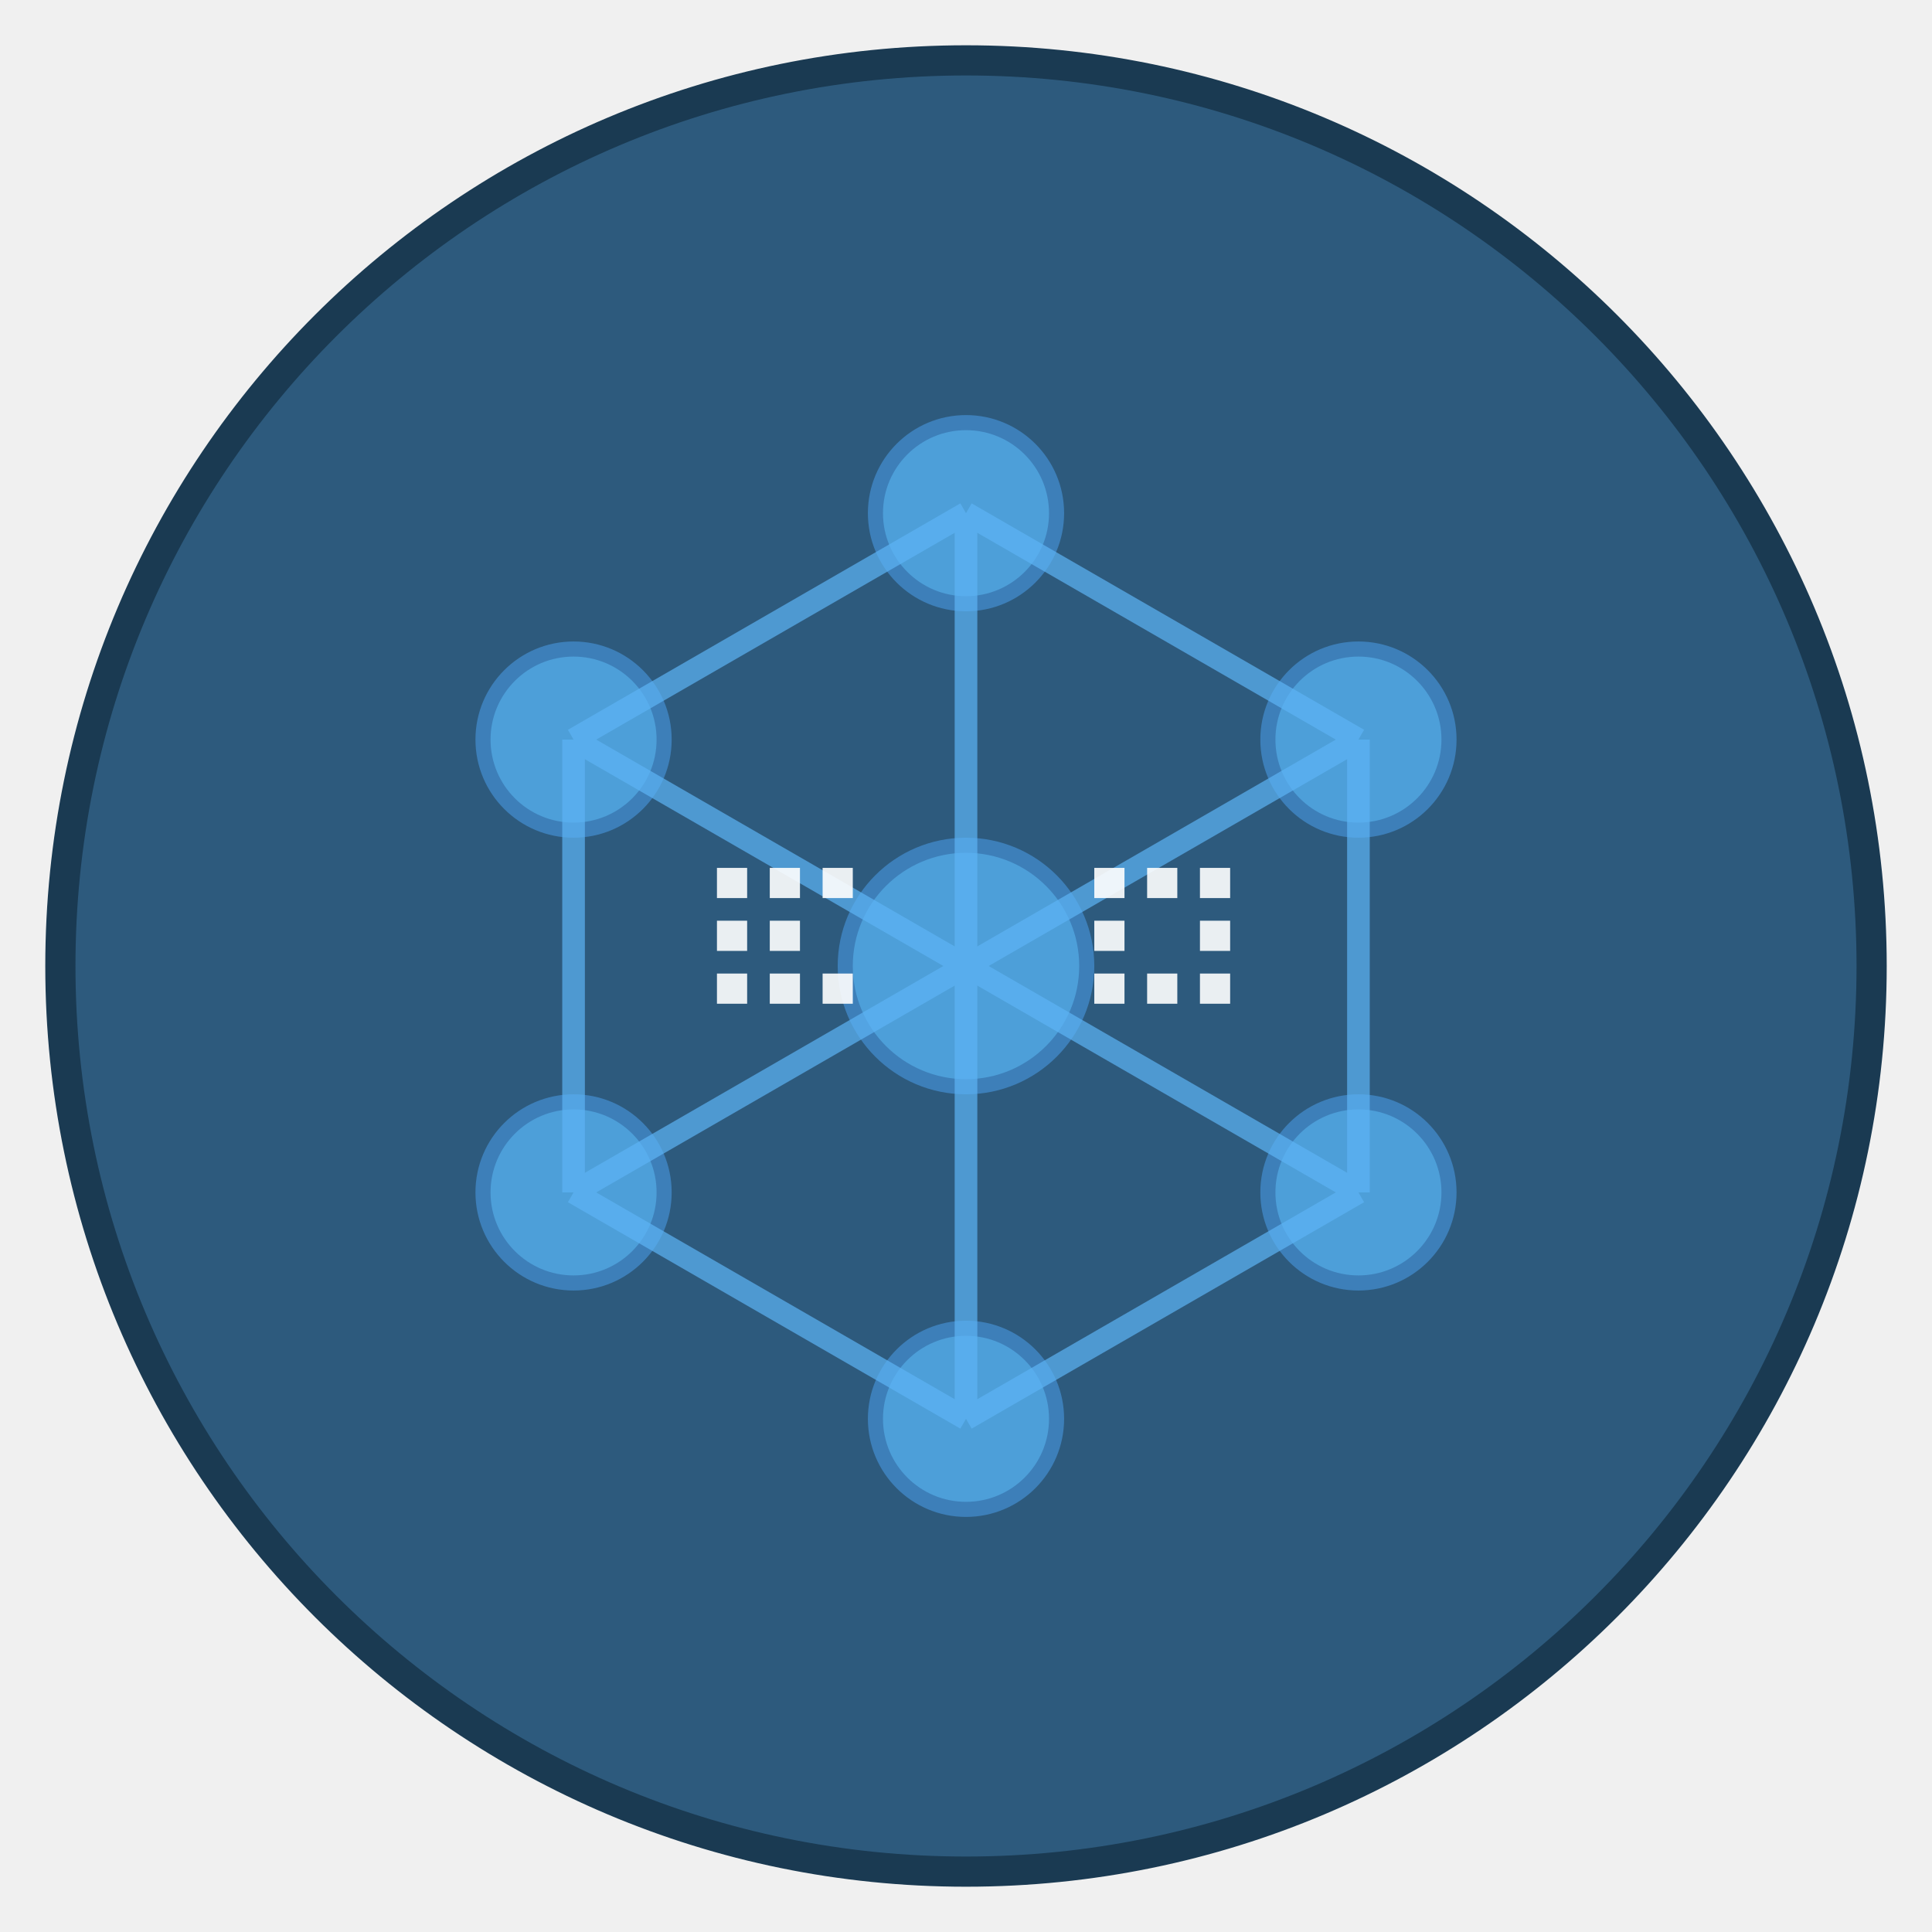
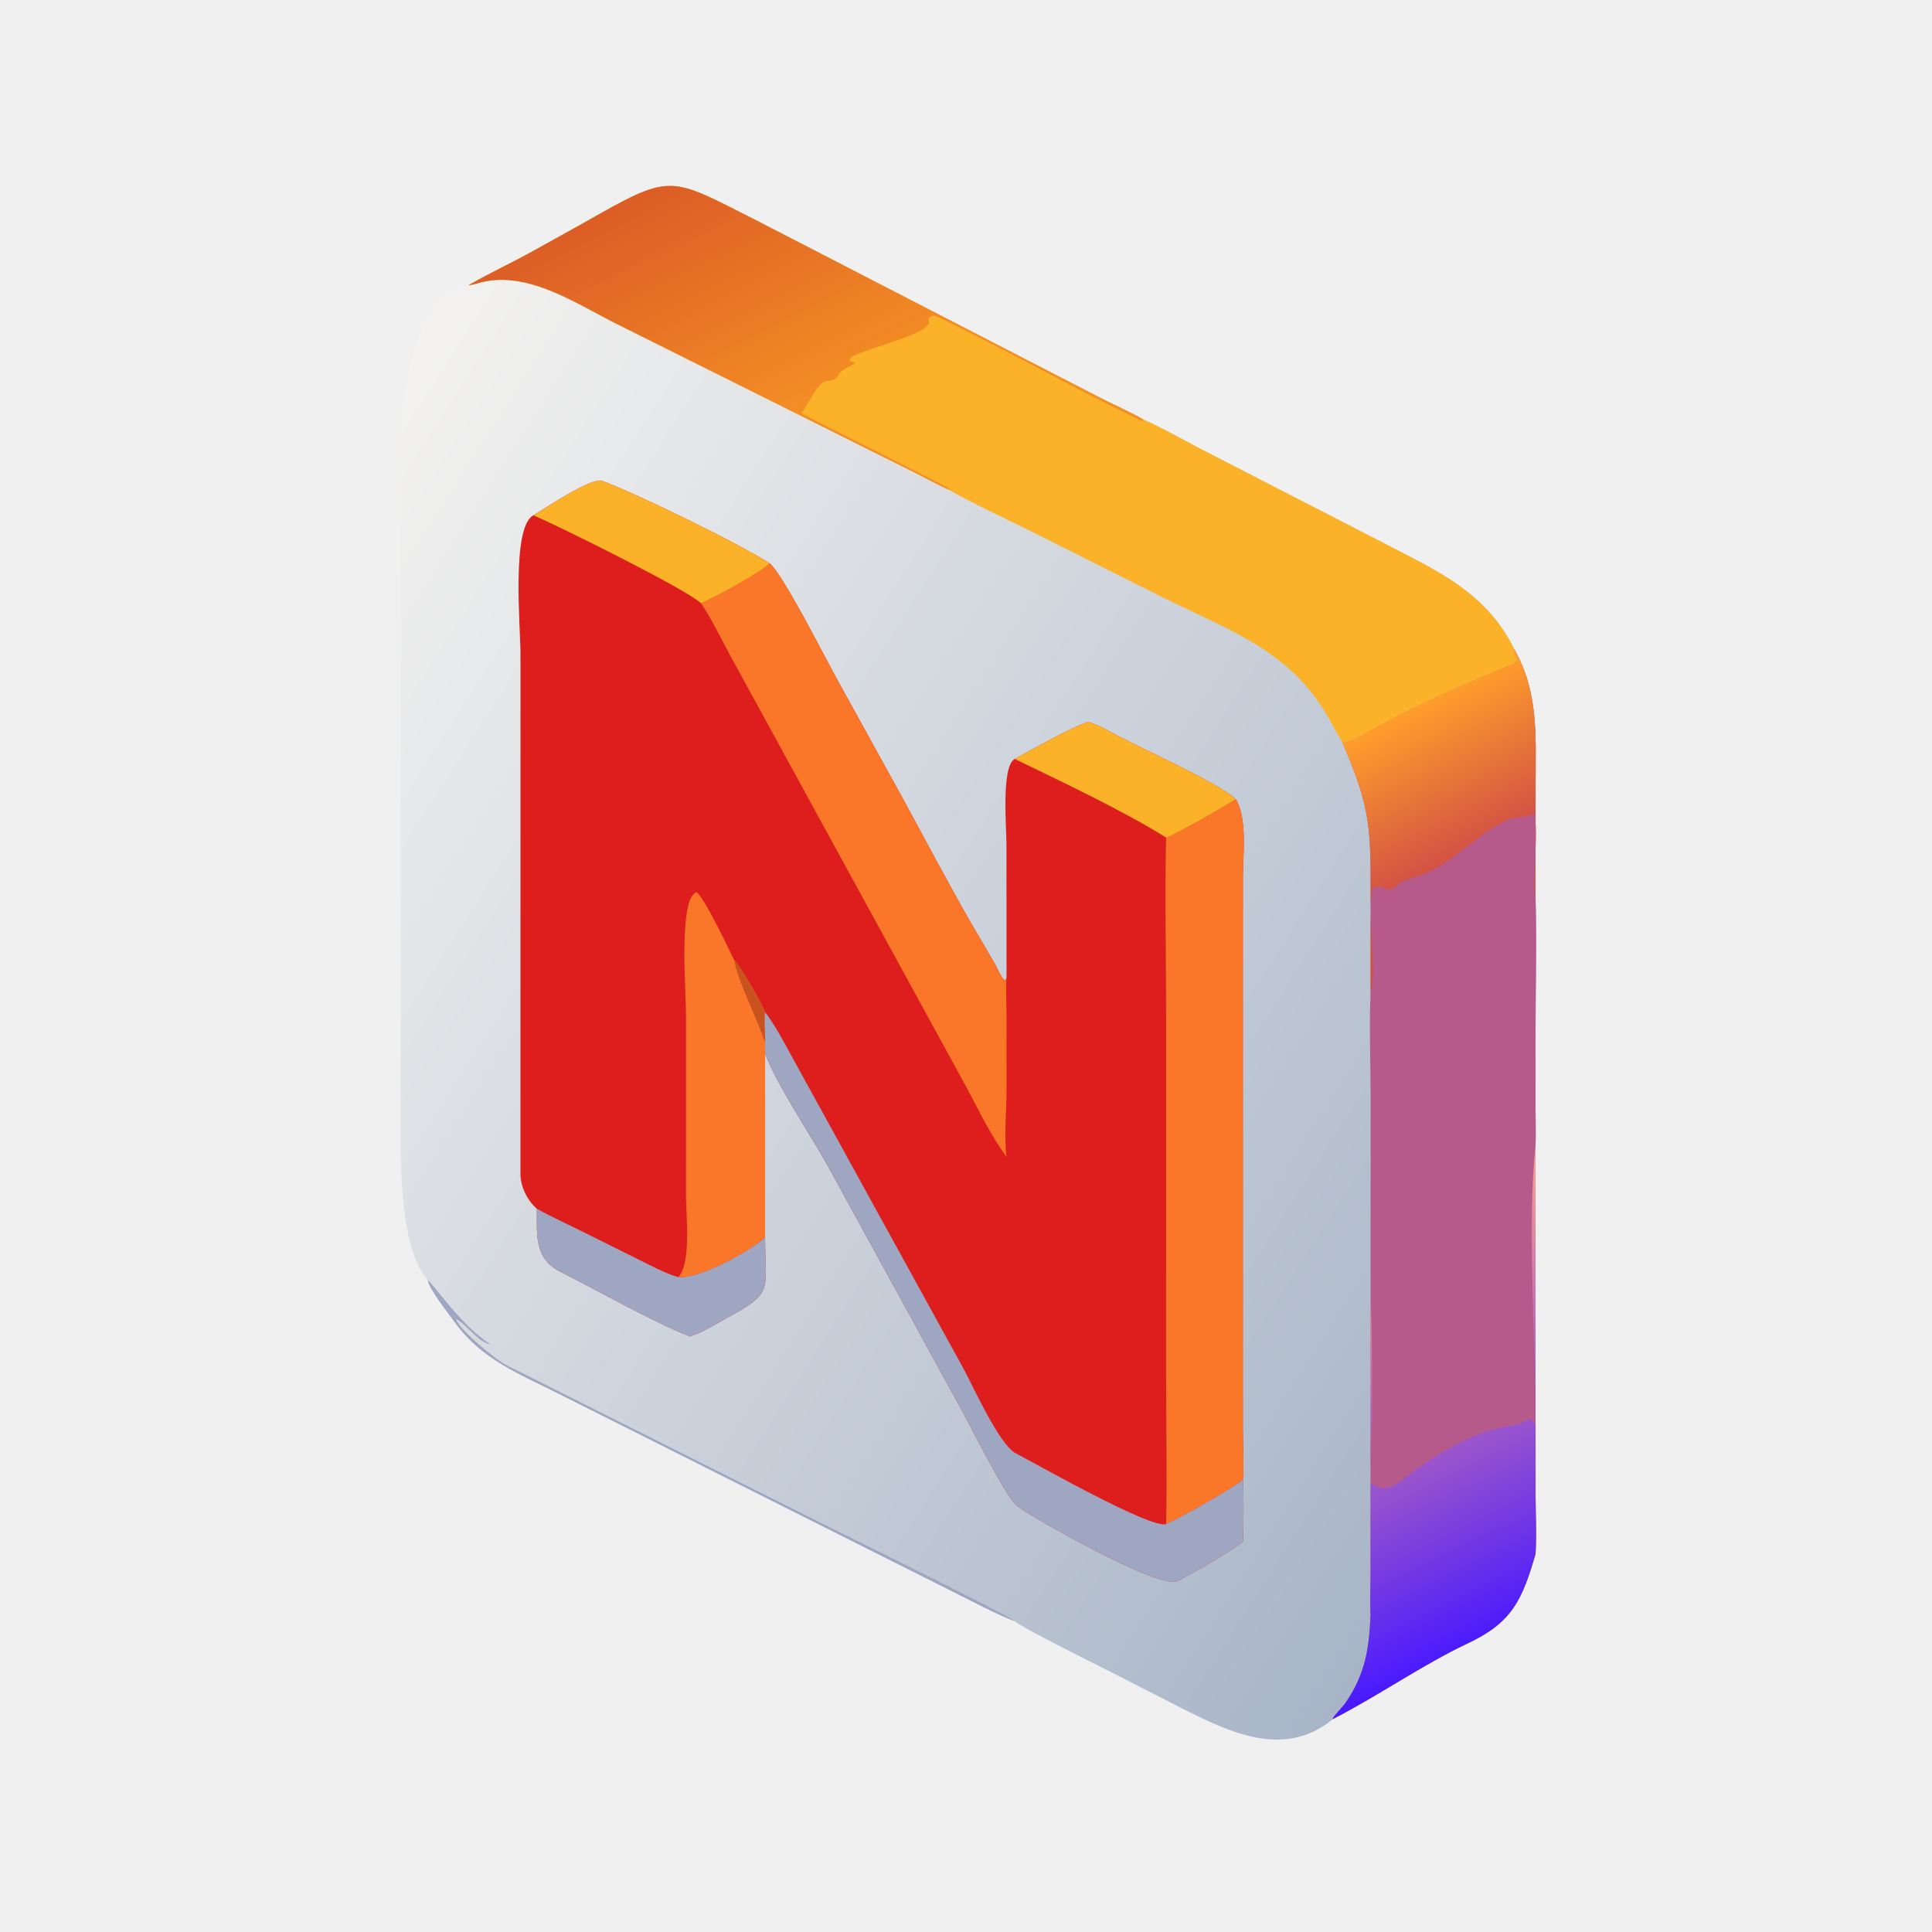
- <svg xmlns="http://www.w3.org/2000/svg" width="256" height="256" viewBox="0 0 256 256">
-   <circle cx="128" cy="128" r="120" fill="#2d5a7d" stroke="#1a3a52" stroke-width="4" />
-   <g fill="#4d9fd9" stroke="#3d7fb9" stroke-width="2">
-     <circle cx="128" cy="128" r="16" />
-     <circle cx="128" cy="68" r="12" />
-     <circle cx="180" cy="98" r="12" />
-     <circle cx="180" cy="158" r="12" />
-     <circle cx="128" cy="188" r="12" />
-     <circle cx="76" cy="158" r="12" />
-     <circle cx="76" cy="98" r="12" />
-   </g>
-   <g stroke="#5db3f5" stroke-width="3" opacity="0.7" fill="none">
-     <line x1="128" y1="128" x2="128" y2="68" />
-     <line x1="128" y1="128" x2="180" y2="98" />
-     <line x1="128" y1="128" x2="180" y2="158" />
-     <line x1="128" y1="128" x2="128" y2="188" />
-     <line x1="128" y1="128" x2="76" y2="158" />
-     <line x1="128" y1="128" x2="76" y2="98" />
-     <line x1="128" y1="68" x2="180" y2="98" />
-     <line x1="180" y1="98" x2="180" y2="158" />
-     <line x1="180" y1="158" x2="128" y2="188" />
-     <line x1="128" y1="188" x2="76" y2="158" />
-     <line x1="76" y1="158" x2="76" y2="98" />
-     <line x1="76" y1="98" x2="128" y2="68" />
-   </g>
-   <g fill="#ffffff" opacity="0.9">
-     <rect x="95" y="115" width="4" height="4" />
-     <rect x="102" y="115" width="4" height="4" />
-     <rect x="109" y="115" width="4" height="4" />
-     <rect x="95" y="122" width="4" height="4" />
-     <rect x="102" y="122" width="4" height="4" />
-     <rect x="95" y="129" width="4" height="4" />
-     <rect x="102" y="129" width="4" height="4" />
-     <rect x="109" y="129" width="4" height="4" />
-     <rect x="145" y="115" width="4" height="4" />
-     <rect x="152" y="115" width="4" height="4" />
-     <rect x="159" y="115" width="4" height="4" />
-     <rect x="145" y="122" width="4" height="4" />
-     <rect x="159" y="122" width="4" height="4" />
-     <rect x="145" y="129" width="4" height="4" />
-     <rect x="152" y="129" width="4" height="4" />
-     <rect x="159" y="129" width="4" height="4" />
-   </g>
+ <svg xmlns="http://www.w3.org/2000/svg" height="512" preserveAspectRatio="none" style="display: block;" version="1.1" viewBox="0 0 2048 2048" width="512">
+   <defs>
+     <linearGradient gradientUnits="userSpaceOnUse" id="Gradient1" x1="693.839" x2="818.544" y1="198.674" y2="452.457">
+       <stop class="stop0" offset="0" stop-color="rgb(220,93,38)" stop-opacity="1" />
+       <stop class="stop1" offset="1" stop-color="rgb(244,142,36)" stop-opacity="1" />
+     </linearGradient>
+     <linearGradient gradientUnits="userSpaceOnUse" id="Gradient2" x1="1495.91" x2="1570.42" y1="750.669" y2="893.889">
+       <stop class="stop0" offset="0" stop-color="rgb(255,158,43)" stop-opacity="1" />
+       <stop class="stop1" offset="1" stop-color="rgb(211,82,68)" stop-opacity="1" />
+     </linearGradient>
+     <linearGradient gradientUnits="userSpaceOnUse" id="Gradient3" x1="1420.53" x2="1618.66" y1="1316.31" y2="1720.09">
+       <stop class="stop0" offset="0" stop-color="rgb(255,161,138)" stop-opacity="1" />
+       <stop class="stop1" offset="1" stop-color="rgb(73,25,255)" stop-opacity="1" />
+     </linearGradient>
+     <linearGradient gradientUnits="userSpaceOnUse" id="Gradient4" x1="1616.65" x2="265" y1="1503.12" y2="637.106">
+       <stop class="stop0" offset="0" stop-color="rgb(168,181,200)" stop-opacity="1" />
+       <stop class="stop1" offset="1" stop-color="rgb(243,242,240)" stop-opacity="1" />
+     </linearGradient>
+   </defs>
+   <path d="M 496.351 302.506 C 519.181 289.291 540.98 279.391 563.78 266.811 L 618.518 236.411 C 713.23 182.573 707.677 186.105 802.667 234.076 L 1166.22 421.621 C 1176.16 426.824 1203.97 439.531 1211.82 444.62 C 1229.4 452.15 1255.46 466.75 1272.86 475.906 L 1488.18 586.656 C 1537.51 612.142 1579.42 635.701 1605.27 688.296 C 1631.18 734.248 1627.8 780.231 1627.8 830.809 L 1627.73 950.505 C 1629.3 998.076 1627.66 1053.91 1627.69 1102.4 L 1627.75 1176.3 C 1627.76 1186.34 1628.32 1204.14 1627.73 1213.48 L 1627.78 1587.95 C 1627.9 1609.03 1628.88 1625.65 1627.73 1647.23 C 1613.44 1696.15 1603.03 1719.93 1555.24 1742.33 C 1509.39 1763.83 1458.74 1798.95 1412.45 1822.47 C 1412.27 1822.71 1412.09 1822.95 1411.91 1823.19 C 1362.3 1862.75 1307.58 1838.18 1258.35 1813.65 L 1183.71 1775.54 C 1170.68 1768.81 1080.98 1724.51 1075.65 1718.45 C 1056.71 1711.56 1027.12 1695.69 1008.09 1686.23 L 591.275 1476.94 C 549.942 1456.16 510.381 1440.88 482.281 1401.95 C 476.392 1393.79 454.06 1365.5 453.526 1356.99 C 424.938 1324.96 424.82 1242.04 424.863 1202.41 L 424.858 467.235 C 424.857 420.782 438.447 315.123 496.351 302.506 z" fill="url(#Gradient4)" transform="translate(0,0)" />
+   <path d="M 1422.62 786.233 L 1423.86 786.092 L 1425.44 786.98 C 1434.04 785.147 1454.92 772.871 1463.69 768.168 C 1509.04 743.849 1555.4 723.382 1602.95 703.839 C 1614.69 699.014 1602.53 696.277 1605.27 688.296 C 1631.18 734.248 1627.8 780.231 1627.8 830.809 L 1627.73 950.505 C 1629.3 998.076 1627.66 1053.91 1627.69 1102.4 L 1627.75 1176.3 C 1627.76 1186.34 1628.32 1204.14 1627.73 1213.48 L 1627.78 1587.95 C 1627.9 1609.03 1628.88 1625.65 1627.73 1647.23 C 1613.44 1696.15 1603.03 1719.93 1555.24 1742.33 C 1509.39 1763.83 1458.74 1798.95 1412.45 1822.47 C 1413.44 1819.17 1423.62 1809.06 1426.63 1804.64 C 1447.7 1773.63 1451.28 1747.26 1452.87 1711.42 C 1452.14 1703.25 1452.79 1680.95 1452.81 1672 L 1452.86 1454.2 C 1452.85 1430.73 1452.3 1405.81 1452.87 1382.49 L 1452.9 1160.67 C 1452.9 1129.54 1451.29 1083.37 1452.87 1053.18 L 1452.9 954.959 C 1452.93 878.729 1453.97 858.734 1422.62 786.233 z" fill="rgb(182,90,139)" transform="translate(0,0)" />
+   <path d="M 1627.73 1511.41 C 1627.75 1420.83 1618.82 1300.63 1627.73 1213.48 L 1627.78 1587.95 C 1627.9 1609.03 1628.88 1625.65 1627.73 1647.23 C 1613.44 1696.15 1603.03 1719.93 1555.24 1742.33 C 1509.39 1763.83 1458.74 1798.95 1412.45 1822.47 C 1413.44 1819.17 1423.62 1809.06 1426.63 1804.64 C 1447.7 1773.63 1451.28 1747.26 1452.87 1711.42 C 1452.14 1703.25 1452.79 1680.95 1452.81 1672 L 1452.86 1454.2 C 1452.85 1430.73 1452.3 1405.81 1452.87 1382.49 C 1454.67 1389.86 1454.58 1496.04 1454.26 1508.35 C 1453.64 1531.55 1452.48 1549.25 1453.2 1572.82 L 1452.87 1571.64 C 1470.65 1586.3 1483.38 1570.23 1500.37 1558.24 C 1530.35 1537.07 1564.48 1516.55 1601.36 1511.36 C 1621.46 1508.54 1620.31 1497.61 1627.73 1511.41 z" fill="url(#Gradient3)" transform="translate(0,0)" />
+   <path d="M 1422.62 786.233 L 1423.86 786.092 L 1425.44 786.98 C 1434.04 785.147 1454.92 772.871 1463.69 768.168 C 1509.04 743.849 1555.4 723.382 1602.95 703.839 C 1614.69 699.014 1602.53 696.277 1605.27 688.296 C 1631.18 734.248 1627.8 780.231 1627.8 830.809 L 1627.73 950.505 C 1623.43 936.176 1632.7 871.142 1625.12 860.121 L 1624.88 862.943 C 1618.93 867.139 1605.52 865.45 1598.42 868.787 C 1561.71 886.032 1537.21 919.916 1496.96 930.801 C 1491.97 932.151 1484.42 934.48 1480.94 938.361 C 1471.46 949.723 1464.36 935.669 1456.02 940.937 L 1455.51 940.506 C 1447.84 965.178 1460.45 1028.34 1452.87 1053.18 L 1452.9 954.959 C 1452.93 878.729 1453.97 858.734 1422.62 786.233 z" fill="url(#Gradient2)" transform="translate(0,0)" />
+   <path d="M 496.351 302.506 C 519.181 289.291 540.98 279.391 563.78 266.811 L 618.518 236.411 C 713.23 182.573 707.677 186.105 802.667 234.076 L 1166.22 421.621 C 1176.16 426.824 1203.97 439.531 1211.82 444.62 C 1229.4 452.15 1255.46 466.75 1272.86 475.906 L 1488.18 586.656 C 1537.51 612.142 1579.42 635.701 1605.27 688.296 C 1602.53 696.277 1614.69 699.014 1602.95 703.839 C 1555.4 723.382 1509.04 743.849 1463.69 768.168 C 1454.92 772.871 1434.04 785.147 1425.44 786.98 L 1423.86 786.092 L 1422.62 786.233 C 1418.98 780.863 1413.77 770.824 1410.45 764.728 C 1370.35 691.251 1307.37 670.006 1236.04 635.003 L 1093.37 563.425 C 1067.46 550.477 1030.22 533.364 1006.1 519.319 L 1005.15 518.757 C 1000.05 516.991 977.588 504.977 971.226 501.754 L 655.834 344.399 C 612.819 323.253 561.151 286.865 510.598 299.119 C 506.295 300.162 500.582 302.127 496.351 302.506 z" fill="rgb(251,178,40)" transform="translate(0,0)" />
+   <path d="M 496.351 302.506 C 519.181 289.291 540.98 279.391 563.78 266.811 L 618.518 236.411 C 713.23 182.573 707.677 186.105 802.667 234.076 L 1166.22 421.621 C 1176.16 426.824 1203.97 439.531 1211.82 444.62 L 1211.38 446.739 C 1137.77 411.384 1066.07 370.732 992.514 335.113 C 990.529 334.152 981.547 333.986 984.905 342.478 C 979.235 358.988 877.254 377.511 905.747 384.159 L 905.556 385.722 C 900.233 388.77 892.422 391.394 889.466 396.46 C 883.361 406.923 877.368 401.126 871.006 406.445 C 862.524 413.537 856.006 430.774 849.347 437.977 L 850.212 438.443 C 866.184 447.206 1005.06 515.918 1006.59 518.361 L 1005.15 518.757 C 1000.05 516.991 977.588 504.977 971.226 501.754 L 655.834 344.399 C 612.819 323.253 561.151 286.865 510.598 299.119 C 506.295 300.162 500.582 302.127 496.351 302.506 z" fill="url(#Gradient1)" transform="translate(0,0)" />
+   <path d="M 453.526 1356.99 C 458.26 1359.81 489.392 1405.63 518.82 1424.22 L 518.067 1424.89 C 503.944 1419.47 495.734 1405.2 483.428 1398.07 C 486.445 1409.46 525.878 1441.54 536.738 1447.06 L 880.107 1619.24 C 893.503 1625.97 1074.07 1714.68 1075.65 1718.45 C 1056.71 1711.56 1027.12 1695.69 1008.09 1686.23 L 591.275 1476.94 C 549.942 1456.16 510.381 1440.88 482.281 1401.95 C 476.392 1393.79 454.06 1365.5 453.526 1356.99 z" fill="rgb(159,166,194)" transform="translate(0,0)" />
+   <path d="M 565.554 546.254 C 578.519 538.227 627.235 505.797 638.098 509.726 C 672.428 522.142 782.054 575.363 815.72 597.101 C 828.967 607.031 874.138 696.093 884.844 715.562 L 957.314 846.913 C 981.278 890.947 1003.71 933.658 1028.7 977.314 L 1055.7 1023.57 C 1057.46 1026.57 1065.13 1045.86 1066.96 1036.03 L 1066.89 895.213 C 1066.89 877.408 1061.22 812.232 1075.65 804.499 C 1094.27 794.58 1136.62 770.121 1153.73 765.311 C 1162.37 767.818 1169.27 771.49 1177.13 775.819 C 1206.44 791.958 1288.8 828.439 1308.26 845.782 L 1309.28 846.673 C 1309.48 846.856 1309.67 847.039 1309.87 847.222 C 1322.5 866.622 1317.52 907.191 1317.51 930.685 L 1317.45 1513.95 C 1317.45 1524.18 1318.84 1561.17 1317.49 1568.61 C 1318.56 1574.3 1318.29 1627.17 1317.49 1634.04 C 1307.81 1643.15 1262.43 1668.71 1248.56 1675.79 C 1230.9 1686.58 1093.21 1607.97 1078.32 1596.56 C 1066.56 1587.53 1030.3 1514.64 1020.57 1497.01 L 877.643 1236.16 C 860.121 1204.47 822.772 1148.92 811.03 1116.84 L 811.03 1311.87 C 811.304 1370.4 820.391 1369.77 769.317 1397.79 C 756.884 1404.61 745.161 1412.31 731.192 1416.71 C 689.319 1399.84 635.602 1369.08 593.437 1347.81 C 566.013 1333.98 569.168 1307.92 569.131 1281.39 C 558.782 1272.19 551.749 1258.16 551.695 1244.21 L 551.74 692.742 C 551.731 664.838 541.795 558.184 565.554 546.254 z" fill="rgb(221,30,29)" transform="translate(0,0)" />
+   <path d="M 1236.11 887.848 C 1244.74 885.61 1300.52 853.574 1309.87 847.222 C 1322.5 866.622 1317.52 907.191 1317.51 930.685 L 1317.45 1513.95 C 1317.45 1524.18 1318.84 1561.17 1317.49 1568.61 C 1303.72 1579.35 1252.15 1608.45 1236.11 1615.57 C 1237.29 1565.61 1236.12 1510.16 1236.11 1459.85 L 1236.13 1077.72 C 1236.14 1016.41 1234.71 948.729 1236.11 887.848 z" fill="rgb(250,119,41)" transform="translate(0,0)" />
+   <path d="M 815.72 597.101 C 828.967 607.031 874.138 696.093 884.844 715.562 L 957.314 846.913 C 981.278 890.947 1003.71 933.658 1028.7 977.314 L 1055.7 1023.57 C 1057.46 1026.57 1065.13 1045.86 1066.96 1036.03 C 1066.03 1047.31 1066.88 1063.9 1066.91 1075.77 L 1066.97 1155.36 C 1066.97 1174.55 1064.26 1208.54 1066.96 1226.39 C 1049.77 1202.65 1039.54 1180.81 1026.04 1155.41 L 774.119 694.975 C 764.404 677.115 754.319 656.08 743.082 639.43 C 752.81 635.856 810.193 604.94 815.72 597.101 z" fill="rgb(250,119,41)" transform="translate(0,0)" />
+   <path d="M 719.17 1353.85 C 733.042 1337.96 727.182 1288.74 727.15 1266.6 L 727.165 1071.74 C 727.152 1052.03 719.124 951.894 738.281 945.802 C 745.934 950.009 772.971 1006.67 778.262 1017.82 C 785.053 1024.16 808.001 1064.01 811.03 1072.86 C 809.951 1081.58 811.331 1095.55 811.03 1105.32 L 811.03 1116.84 L 811.03 1311.87 C 794.415 1326.25 743.247 1355.45 719.17 1353.85 z" fill="rgb(250,119,41)" transform="translate(0,0)" />
+   <path d="M 778.262 1017.82 C 785.053 1024.16 808.001 1064.01 811.03 1072.86 C 809.951 1081.58 811.331 1095.55 811.03 1105.32 C 802.889 1080.07 782.378 1041.23 778.262 1017.82 z" fill="rgb(200,83,30)" transform="translate(0,0)" />
+   <path d="M 811.03 1072.86 C 822.863 1088.57 831.972 1106.6 841.53 1123.87 L 1020.46 1449.15 C 1031.09 1468.47 1059.19 1531.4 1076.54 1540.44 C 1097.45 1551.33 1220.26 1621.11 1236.11 1615.57 C 1252.15 1608.45 1303.72 1579.35 1317.49 1568.61 C 1318.56 1574.3 1318.29 1627.17 1317.49 1634.04 C 1307.81 1643.15 1262.43 1668.71 1248.56 1675.79 C 1230.9 1686.58 1093.21 1607.97 1078.32 1596.56 C 1066.56 1587.53 1030.3 1514.64 1020.57 1497.01 L 877.643 1236.16 C 860.121 1204.47 822.772 1148.92 811.03 1116.84 L 811.03 1105.32 C 811.331 1095.55 809.951 1081.58 811.03 1072.86 z" fill="rgb(159,166,194)" transform="translate(0,0)" />
+   <path d="M 565.554 546.254 C 578.519 538.227 627.235 505.797 638.098 509.726 C 672.428 522.142 782.054 575.363 815.72 597.101 C 810.193 604.94 752.81 635.856 743.082 639.43 C 725.879 623.75 592.13 557.649 565.554 546.254 z" fill="rgb(251,178,40)" transform="translate(0,0)" />
+   <path d="M 569.131 1281.39 C 585.414 1290.44 605.204 1299.28 622.344 1308 L 679.371 1336.4 C 691.213 1342.21 706.701 1350.55 719.17 1353.85 C 743.247 1355.45 794.415 1326.25 811.03 1311.87 C 811.304 1370.4 820.391 1369.77 769.317 1397.79 C 756.884 1404.61 745.161 1412.31 731.192 1416.71 C 689.319 1399.84 635.602 1369.08 593.437 1347.81 C 566.013 1333.98 569.168 1307.92 569.131 1281.39 z" fill="rgb(159,166,194)" transform="translate(0,0)" />
+   <path d="M 1075.65 804.499 C 1094.27 794.58 1136.62 770.121 1153.73 765.311 C 1162.37 767.818 1169.27 771.49 1177.13 775.819 C 1206.44 791.958 1288.8 828.439 1308.26 845.782 L 1309.28 846.673 C 1309.48 846.856 1309.67 847.039 1309.87 847.222 C 1300.52 853.574 1244.74 885.61 1236.11 887.848 C 1190.97 859.559 1123.98 827.983 1075.65 804.499 z" fill="rgb(251,178,40)" transform="translate(0,0)" />
</svg>
